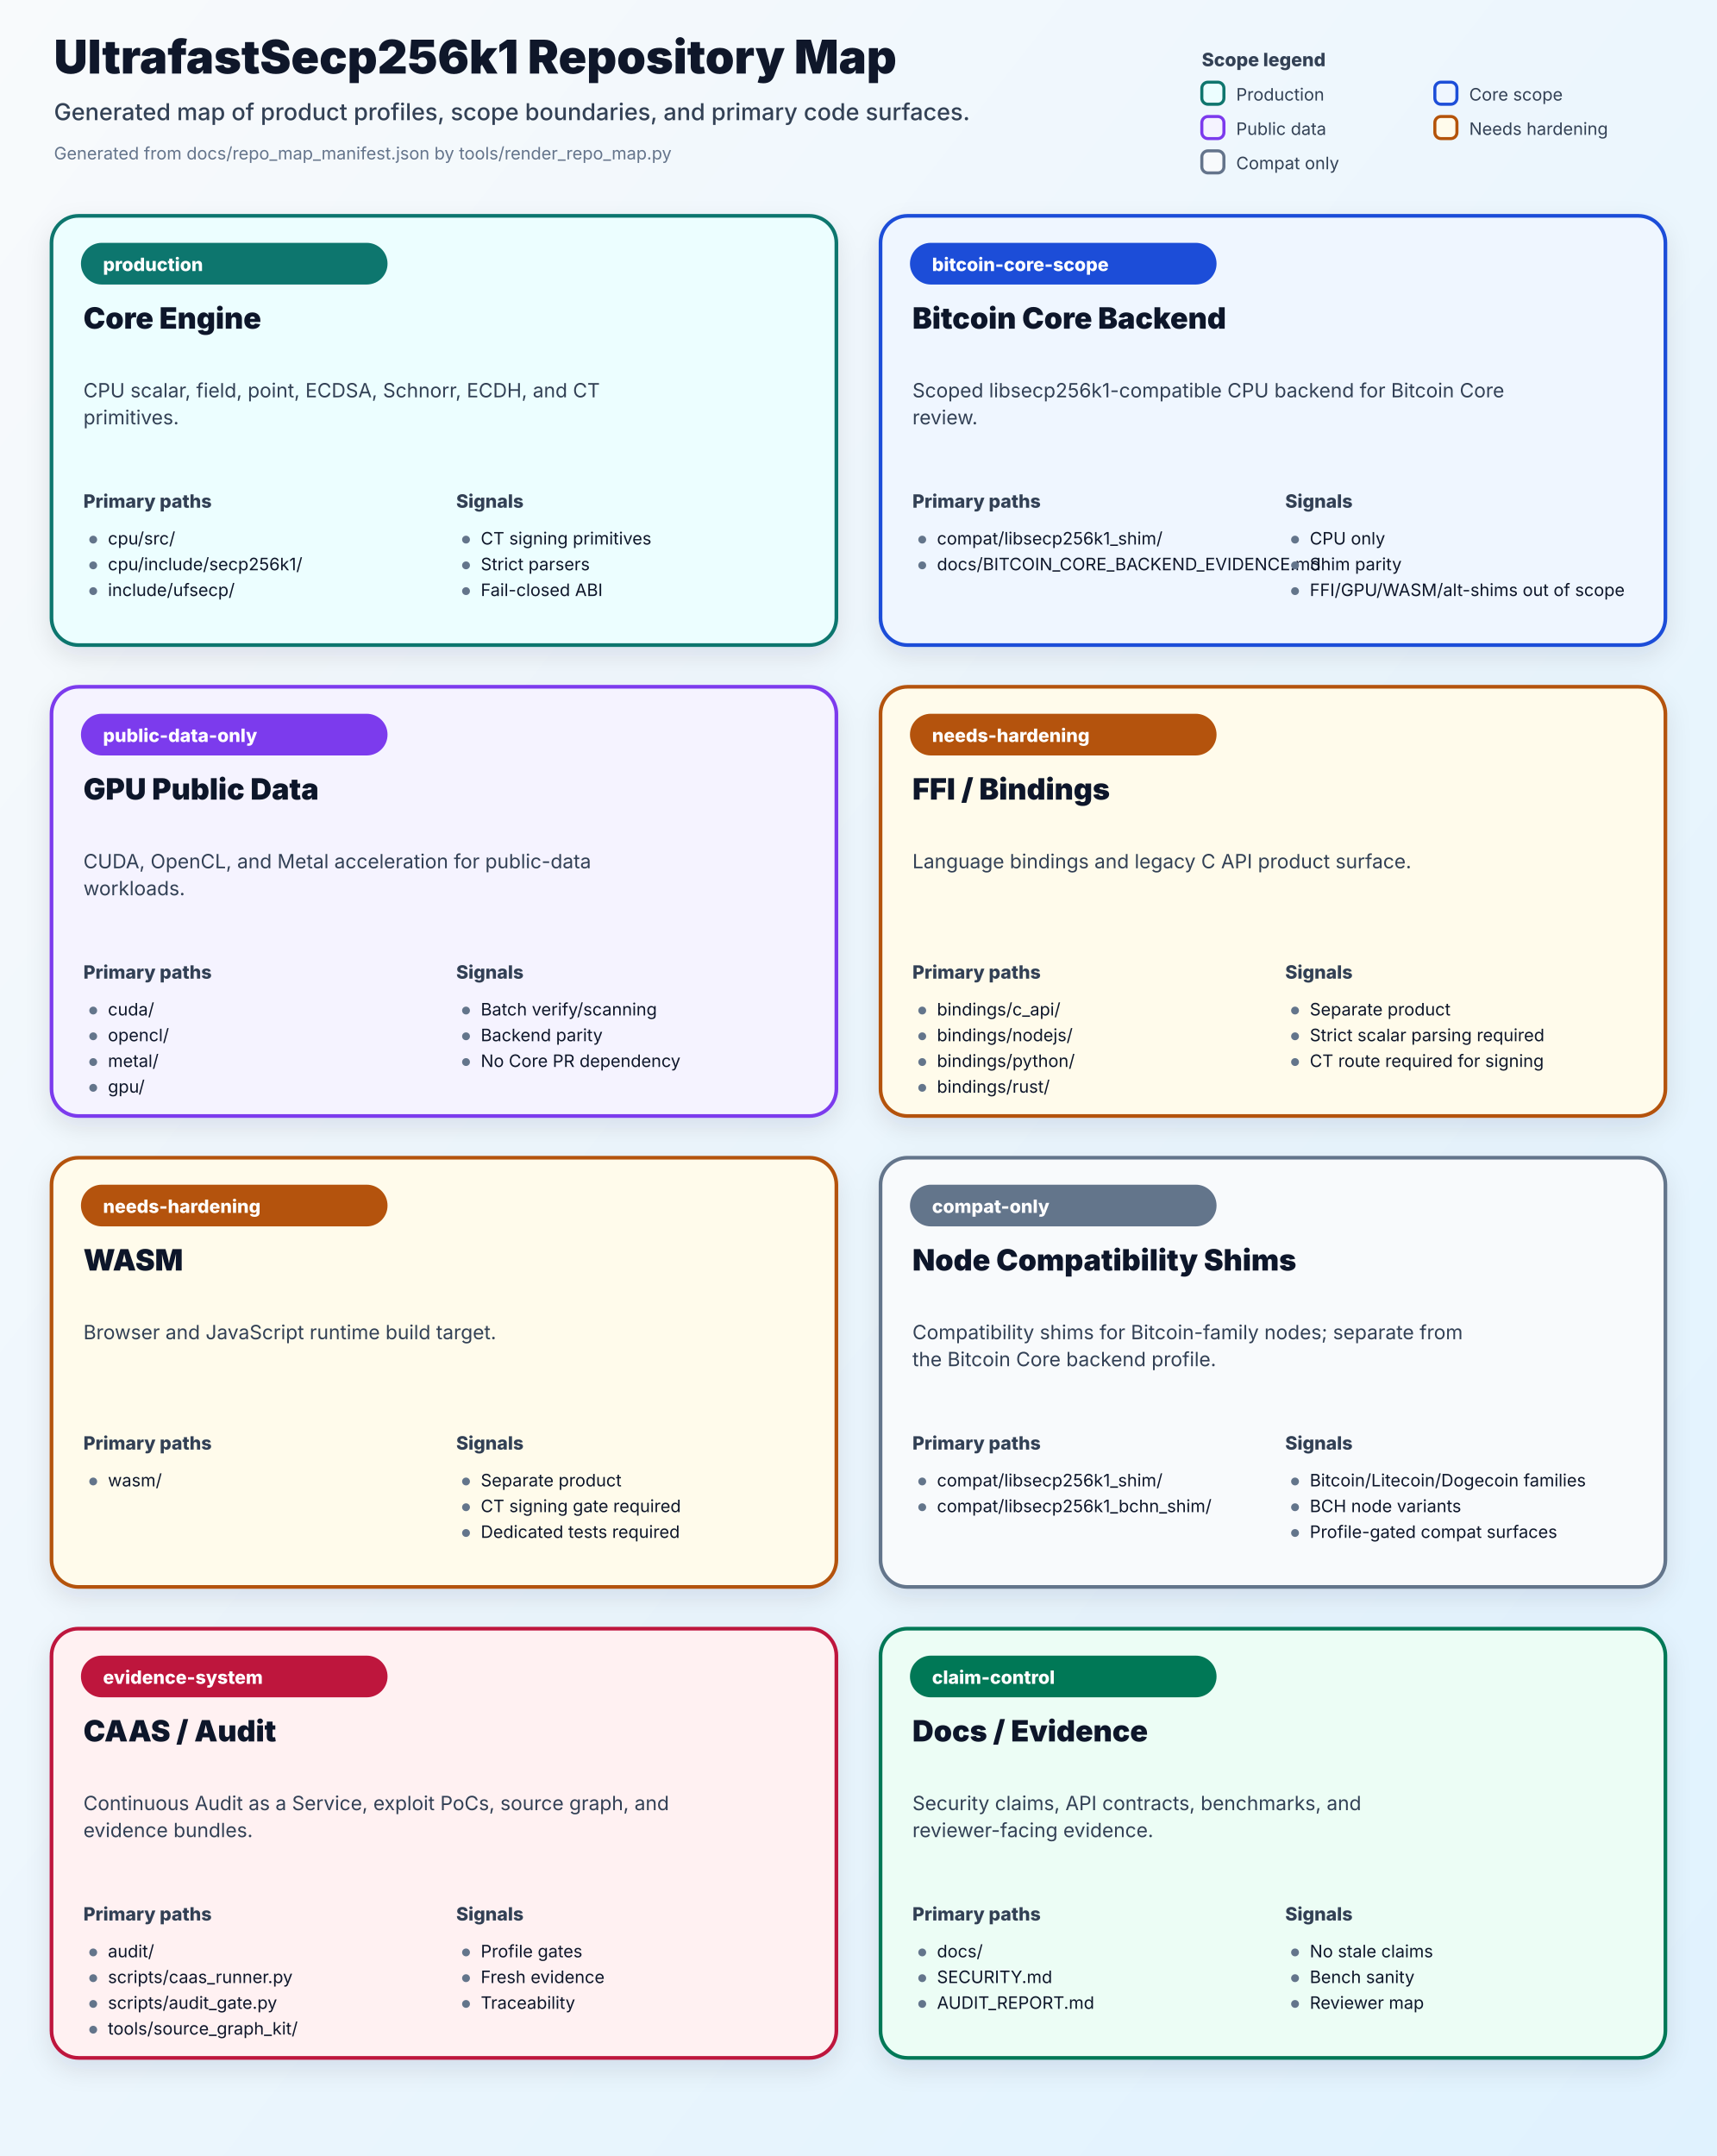
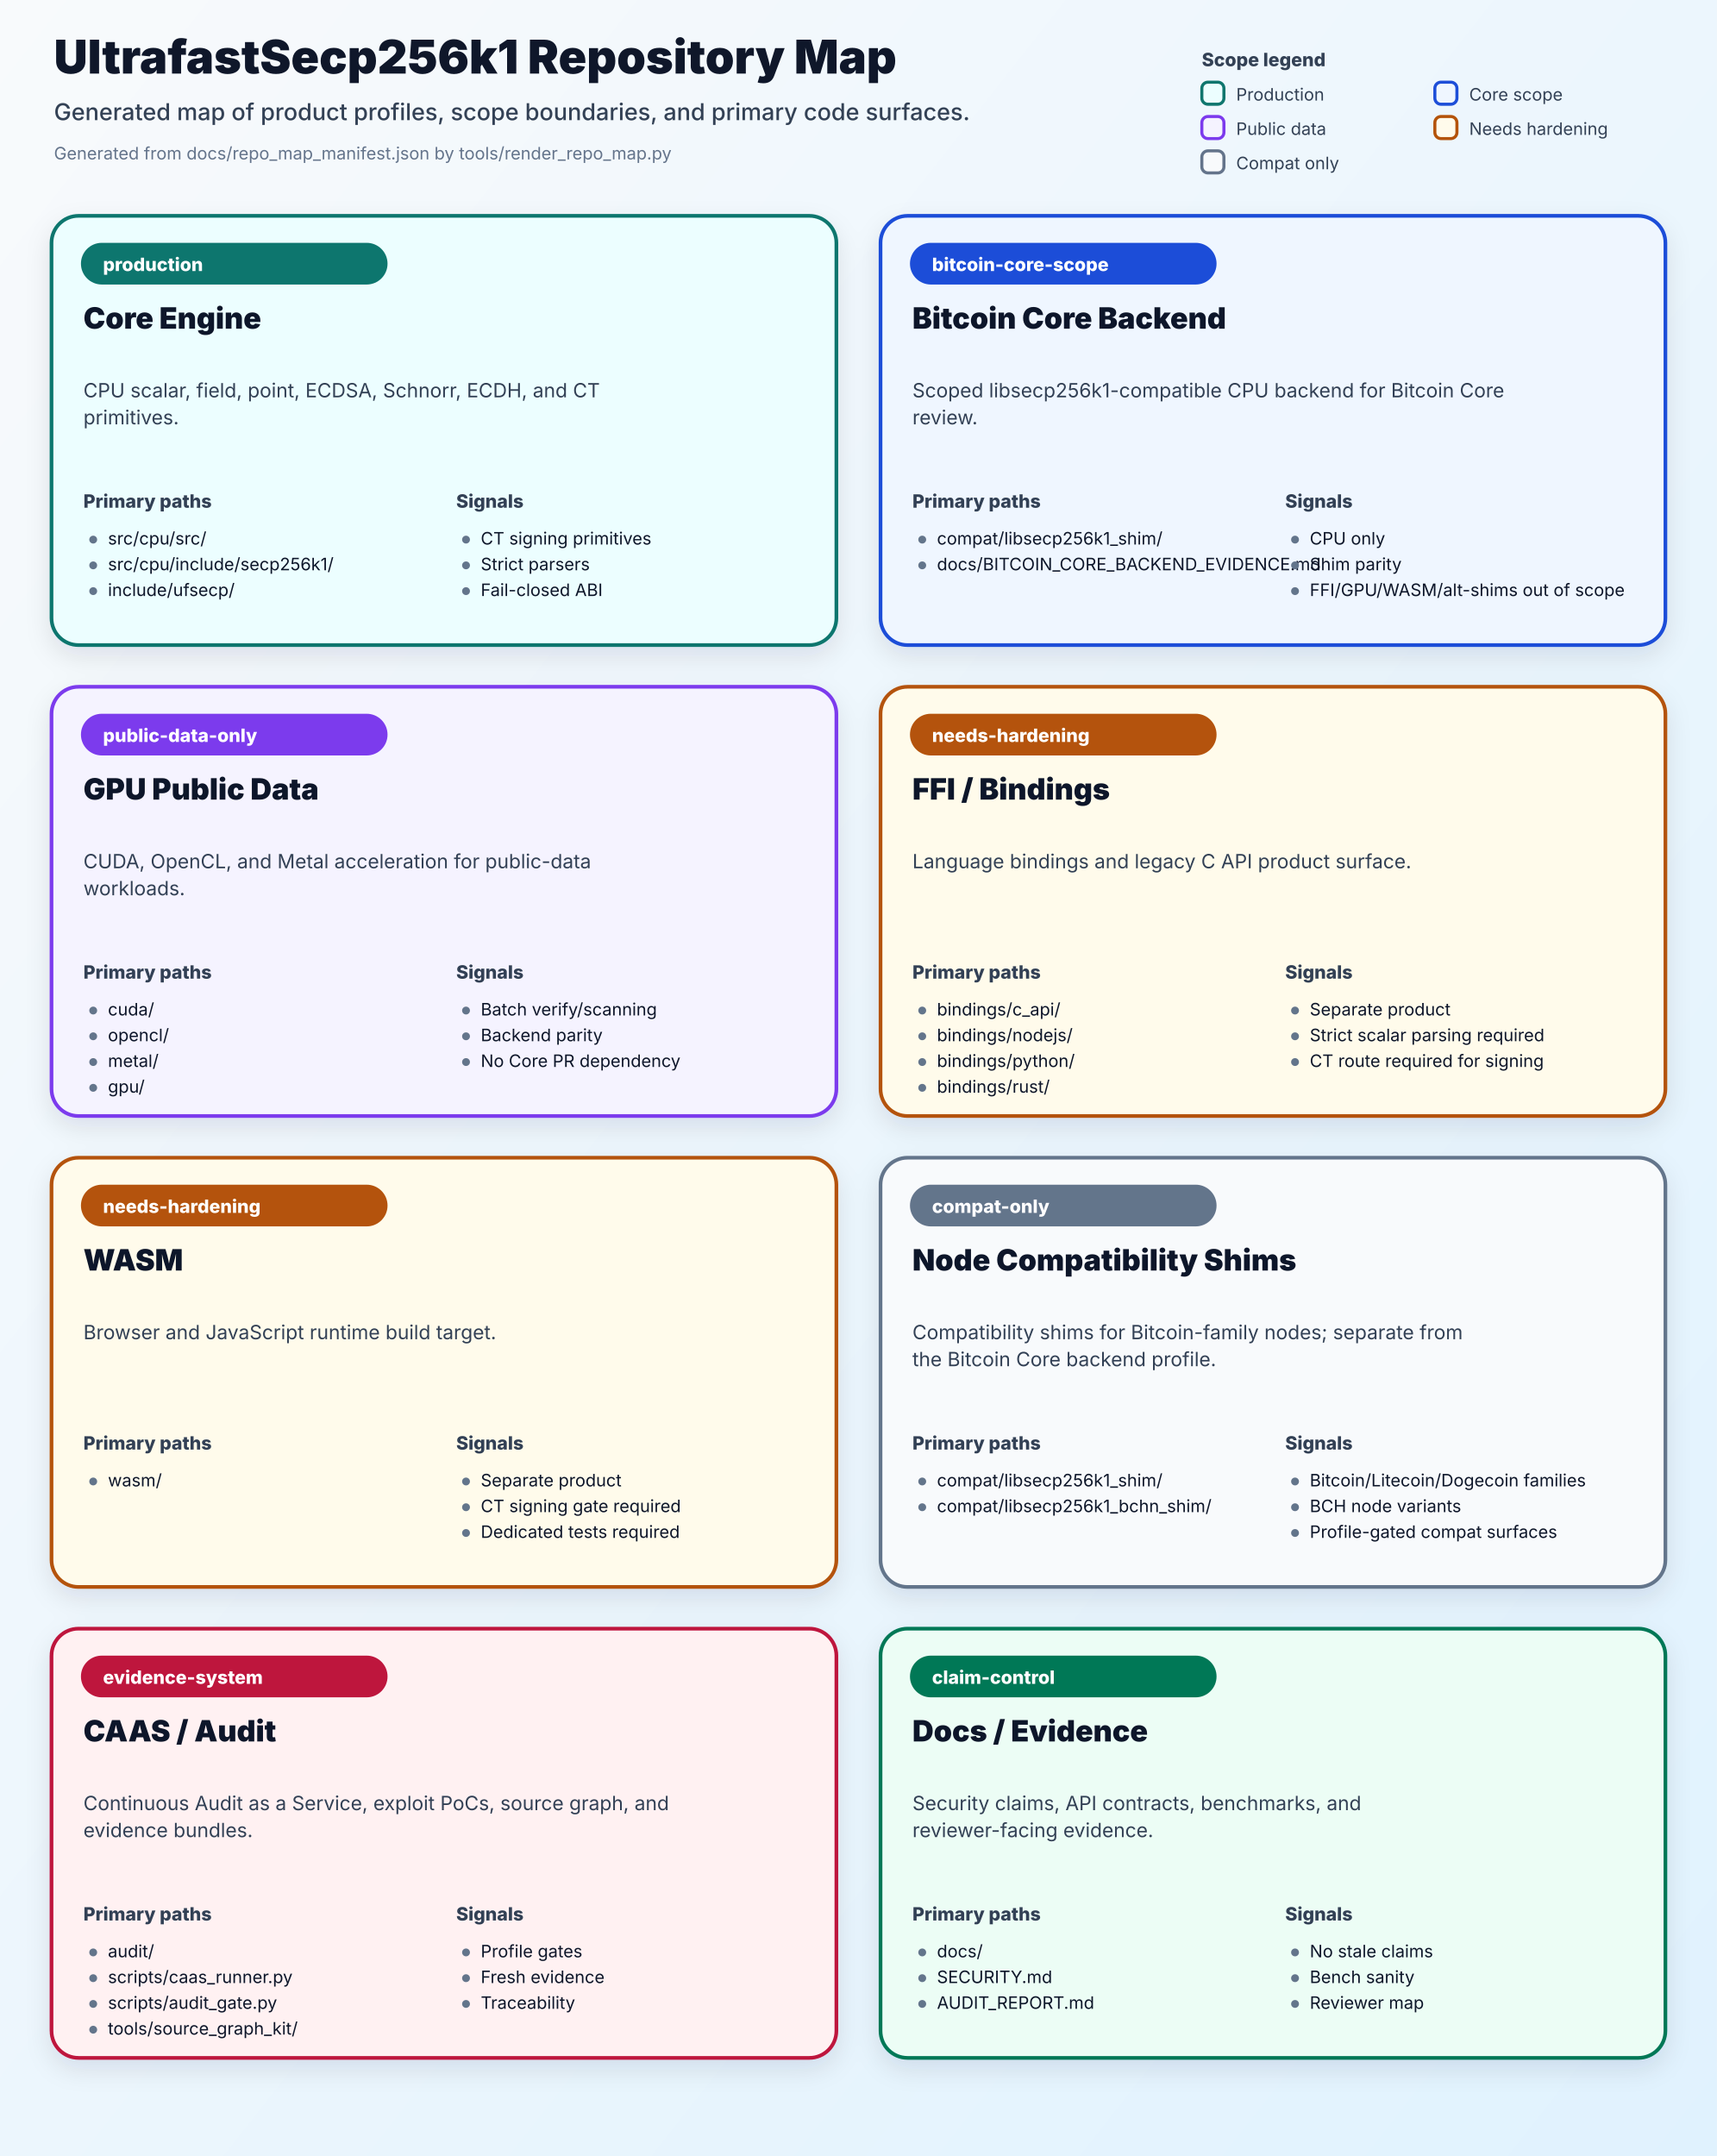
<svg xmlns="http://www.w3.org/2000/svg" width="1400" height="1758" viewBox="0 0 1400 1758" role="img" aria-labelledby="title desc">
  <defs>
    <linearGradient id="bg" x1="0" y1="0" x2="1" y2="1">
      <stop offset="0%" stop-color="#f8fafc" />
      <stop offset="100%" stop-color="#e0f2fe" />
    </linearGradient>
    <filter id="shadow" x="-10%" y="-10%" width="120%" height="120%">
      <feDropShadow dx="0" dy="8" stdDeviation="10" flood-color="#0f172a" flood-opacity="0.10" />
    </filter>
  </defs>
  <rect width="100%" height="100%" fill="url(#bg)" />
  <g font-family="Inter, ui-sans-serif, system-ui, -apple-system, BlinkMacSystemFont, Segoe UI, sans-serif">
    <text x="44" y="60" font-size="38" font-weight="950" fill="#0f172a">UltrafastSecp256k1 Repository Map</text>
    <text x="44" y="98" font-size="19" font-weight="500" fill="#334155">Generated map of product profiles, scope boundaries, and primary code surfaces.</text>
    <text x="44" y="130" font-size="14" fill="#64748b">Generated from docs/repo_map_manifest.json by tools/render_repo_map.py</text>
    <text x="980" y="54" font-size="15" font-weight="800" fill="#334155">Scope legend</text>
    <rect x="980" y="67" width="18" height="18" rx="5" fill="#ecfeff" stroke="#0f766e" stroke-width="2.5" />
    <text x="1008" y="82" font-size="14" fill="#334155">Production</text>
    <rect x="1170" y="67" width="18" height="18" rx="5" fill="#eff6ff" stroke="#1d4ed8" stroke-width="2.5" />
    <text x="1198" y="82" font-size="14" fill="#334155">Core scope</text>
    <rect x="980" y="95" width="18" height="18" rx="5" fill="#f5f3ff" stroke="#7c3aed" stroke-width="2.5" />
    <text x="1008" y="110" font-size="14" fill="#334155">Public data</text>
    <rect x="1170" y="95" width="18" height="18" rx="5" fill="#fffbeb" stroke="#b45309" stroke-width="2.5" />
    <text x="1198" y="110" font-size="14" fill="#334155">Needs hardening</text>
    <rect x="980" y="123" width="18" height="18" rx="5" fill="#f8fafc" stroke="#64748b" stroke-width="2.5" />
    <text x="1008" y="138" font-size="14" fill="#334155">Compat only</text>
    <g filter="url(#shadow)">
      <g id="profile-core-engine">
        <rect x="42" y="176" width="640" height="350" rx="22" fill="#ecfeff" stroke="#0f766e" stroke-width="3" />
        <rect x="66" y="198" width="250" height="34" rx="17" fill="#0f766e" />
        <text x="84" y="221" font-size="15" font-weight="800" fill="#ffffff">production</text>
        <text x="68" y="268" font-size="24" font-weight="900" fill="#0f172a">Core Engine</text>
        <text x="68" y="324" font-size="16" font-weight="400" fill="#334155">CPU scalar, field, point, ECDSA, Schnorr, ECDH, and CT</text>
        <text x="68" y="346" font-size="16" font-weight="400" fill="#334155">primitives.</text>
        <text x="68" y="414" font-size="15" font-weight="800" fill="#334155">Primary paths</text>
        <text x="372" y="414" font-size="15" font-weight="800" fill="#334155">Signals</text>
        <circle cx="76" cy="440" r="3.2" fill="#64748b" />
-         <text x="88" y="444" font-size="14" fill="#0f172a">cpu/src/</text>
+         <text x="88" y="444" font-size="14" fill="#0f172a">src/cpu/src/</text>
        <circle cx="76" cy="461" r="3.2" fill="#64748b" />
-         <text x="88" y="465" font-size="14" fill="#0f172a">cpu/include/secp256k1/</text>
+         <text x="88" y="465" font-size="14" fill="#0f172a">src/cpu/include/secp256k1/</text>
        <circle cx="76" cy="482" r="3.2" fill="#64748b" />
        <text x="88" y="486" font-size="14" fill="#0f172a">include/ufsecp/</text>
        <circle cx="380" cy="440" r="3.2" fill="#64748b" />
        <text x="392" y="444" font-size="14" fill="#0f172a">CT signing primitives</text>
        <circle cx="380" cy="461" r="3.2" fill="#64748b" />
        <text x="392" y="465" font-size="14" fill="#0f172a">Strict parsers</text>
        <circle cx="380" cy="482" r="3.2" fill="#64748b" />
        <text x="392" y="486" font-size="14" fill="#0f172a">Fail-closed ABI</text>
      </g>
      <g id="profile-bitcoin-core-backend">
        <rect x="718" y="176" width="640" height="350" rx="22" fill="#eff6ff" stroke="#1d4ed8" stroke-width="3" />
        <rect x="742" y="198" width="250" height="34" rx="17" fill="#1d4ed8" />
        <text x="760" y="221" font-size="15" font-weight="800" fill="#ffffff">bitcoin-core-scope</text>
        <text x="744" y="268" font-size="24" font-weight="900" fill="#0f172a">Bitcoin Core Backend</text>
        <text x="744" y="324" font-size="16" font-weight="400" fill="#334155">Scoped libsecp256k1-compatible CPU backend for Bitcoin Core</text>
        <text x="744" y="346" font-size="16" font-weight="400" fill="#334155">review.</text>
        <text x="744" y="414" font-size="15" font-weight="800" fill="#334155">Primary paths</text>
        <text x="1048" y="414" font-size="15" font-weight="800" fill="#334155">Signals</text>
        <circle cx="752" cy="440" r="3.2" fill="#64748b" />
        <text x="764" y="444" font-size="14" fill="#0f172a">compat/libsecp256k1_shim/</text>
        <circle cx="752" cy="461" r="3.2" fill="#64748b" />
        <text x="764" y="465" font-size="14" fill="#0f172a">docs/BITCOIN_CORE_BACKEND_EVIDENCE.md</text>
        <circle cx="1056" cy="440" r="3.2" fill="#64748b" />
        <text x="1068" y="444" font-size="14" fill="#0f172a">CPU only</text>
        <circle cx="1056" cy="461" r="3.2" fill="#64748b" />
        <text x="1068" y="465" font-size="14" fill="#0f172a">Shim parity</text>
        <circle cx="1056" cy="482" r="3.2" fill="#64748b" />
        <text x="1068" y="486" font-size="14" fill="#0f172a">FFI/GPU/WASM/alt-shims out of scope</text>
      </g>
      <g id="profile-gpu-public-data">
        <rect x="42" y="560" width="640" height="350" rx="22" fill="#f5f3ff" stroke="#7c3aed" stroke-width="3" />
        <rect x="66" y="582" width="250" height="34" rx="17" fill="#7c3aed" />
        <text x="84" y="605" font-size="15" font-weight="800" fill="#ffffff">public-data-only</text>
        <text x="68" y="652" font-size="24" font-weight="900" fill="#0f172a">GPU Public Data</text>
        <text x="68" y="708" font-size="16" font-weight="400" fill="#334155">CUDA, OpenCL, and Metal acceleration for public-data</text>
        <text x="68" y="730" font-size="16" font-weight="400" fill="#334155">workloads.</text>
        <text x="68" y="798" font-size="15" font-weight="800" fill="#334155">Primary paths</text>
        <text x="372" y="798" font-size="15" font-weight="800" fill="#334155">Signals</text>
        <circle cx="76" cy="824" r="3.2" fill="#64748b" />
        <text x="88" y="828" font-size="14" fill="#0f172a">cuda/</text>
        <circle cx="76" cy="845" r="3.2" fill="#64748b" />
        <text x="88" y="849" font-size="14" fill="#0f172a">opencl/</text>
        <circle cx="76" cy="866" r="3.2" fill="#64748b" />
        <text x="88" y="870" font-size="14" fill="#0f172a">metal/</text>
        <circle cx="76" cy="887" r="3.2" fill="#64748b" />
        <text x="88" y="891" font-size="14" fill="#0f172a">gpu/</text>
        <circle cx="380" cy="824" r="3.2" fill="#64748b" />
        <text x="392" y="828" font-size="14" fill="#0f172a">Batch verify/scanning</text>
        <circle cx="380" cy="845" r="3.2" fill="#64748b" />
        <text x="392" y="849" font-size="14" fill="#0f172a">Backend parity</text>
        <circle cx="380" cy="866" r="3.2" fill="#64748b" />
        <text x="392" y="870" font-size="14" fill="#0f172a">No Core PR dependency</text>
      </g>
      <g id="profile-ffi-bindings">
        <rect x="718" y="560" width="640" height="350" rx="22" fill="#fffbeb" stroke="#b45309" stroke-width="3" />
        <rect x="742" y="582" width="250" height="34" rx="17" fill="#b45309" />
        <text x="760" y="605" font-size="15" font-weight="800" fill="#ffffff">needs-hardening</text>
        <text x="744" y="652" font-size="24" font-weight="900" fill="#0f172a">FFI / Bindings</text>
        <text x="744" y="708" font-size="16" font-weight="400" fill="#334155">Language bindings and legacy C API product surface.</text>
        <text x="744" y="798" font-size="15" font-weight="800" fill="#334155">Primary paths</text>
        <text x="1048" y="798" font-size="15" font-weight="800" fill="#334155">Signals</text>
        <circle cx="752" cy="824" r="3.2" fill="#64748b" />
        <text x="764" y="828" font-size="14" fill="#0f172a">bindings/c_api/</text>
        <circle cx="752" cy="845" r="3.2" fill="#64748b" />
        <text x="764" y="849" font-size="14" fill="#0f172a">bindings/nodejs/</text>
        <circle cx="752" cy="866" r="3.2" fill="#64748b" />
        <text x="764" y="870" font-size="14" fill="#0f172a">bindings/python/</text>
        <circle cx="752" cy="887" r="3.2" fill="#64748b" />
        <text x="764" y="891" font-size="14" fill="#0f172a">bindings/rust/</text>
        <circle cx="1056" cy="824" r="3.2" fill="#64748b" />
        <text x="1068" y="828" font-size="14" fill="#0f172a">Separate product</text>
        <circle cx="1056" cy="845" r="3.2" fill="#64748b" />
        <text x="1068" y="849" font-size="14" fill="#0f172a">Strict scalar parsing required</text>
        <circle cx="1056" cy="866" r="3.2" fill="#64748b" />
        <text x="1068" y="870" font-size="14" fill="#0f172a">CT route required for signing</text>
      </g>
      <g id="profile-wasm">
        <rect x="42" y="944" width="640" height="350" rx="22" fill="#fffbeb" stroke="#b45309" stroke-width="3" />
        <rect x="66" y="966" width="250" height="34" rx="17" fill="#b45309" />
        <text x="84" y="989" font-size="15" font-weight="800" fill="#ffffff">needs-hardening</text>
        <text x="68" y="1036" font-size="24" font-weight="900" fill="#0f172a">WASM</text>
        <text x="68" y="1092" font-size="16" font-weight="400" fill="#334155">Browser and JavaScript runtime build target.</text>
        <text x="68" y="1182" font-size="15" font-weight="800" fill="#334155">Primary paths</text>
        <text x="372" y="1182" font-size="15" font-weight="800" fill="#334155">Signals</text>
        <circle cx="76" cy="1208" r="3.2" fill="#64748b" />
        <text x="88" y="1212" font-size="14" fill="#0f172a">wasm/</text>
        <circle cx="380" cy="1208" r="3.2" fill="#64748b" />
        <text x="392" y="1212" font-size="14" fill="#0f172a">Separate product</text>
        <circle cx="380" cy="1229" r="3.2" fill="#64748b" />
        <text x="392" y="1233" font-size="14" fill="#0f172a">CT signing gate required</text>
        <circle cx="380" cy="1250" r="3.2" fill="#64748b" />
        <text x="392" y="1254" font-size="14" fill="#0f172a">Dedicated tests required</text>
      </g>
      <g id="profile-node-compat-shims">
        <rect x="718" y="944" width="640" height="350" rx="22" fill="#f8fafc" stroke="#64748b" stroke-width="3" />
        <rect x="742" y="966" width="250" height="34" rx="17" fill="#64748b" />
        <text x="760" y="989" font-size="15" font-weight="800" fill="#ffffff">compat-only</text>
        <text x="744" y="1036" font-size="24" font-weight="900" fill="#0f172a">Node Compatibility Shims</text>
        <text x="744" y="1092" font-size="16" font-weight="400" fill="#334155">Compatibility shims for Bitcoin-family nodes; separate from</text>
        <text x="744" y="1114" font-size="16" font-weight="400" fill="#334155">the Bitcoin Core backend profile.</text>
        <text x="744" y="1182" font-size="15" font-weight="800" fill="#334155">Primary paths</text>
        <text x="1048" y="1182" font-size="15" font-weight="800" fill="#334155">Signals</text>
        <circle cx="752" cy="1208" r="3.2" fill="#64748b" />
        <text x="764" y="1212" font-size="14" fill="#0f172a">compat/libsecp256k1_shim/</text>
        <circle cx="752" cy="1229" r="3.2" fill="#64748b" />
        <text x="764" y="1233" font-size="14" fill="#0f172a">compat/libsecp256k1_bchn_shim/</text>
        <circle cx="1056" cy="1208" r="3.2" fill="#64748b" />
        <text x="1068" y="1212" font-size="14" fill="#0f172a">Bitcoin/Litecoin/Dogecoin families</text>
        <circle cx="1056" cy="1229" r="3.2" fill="#64748b" />
        <text x="1068" y="1233" font-size="14" fill="#0f172a">BCH node variants</text>
        <circle cx="1056" cy="1250" r="3.2" fill="#64748b" />
        <text x="1068" y="1254" font-size="14" fill="#0f172a">Profile-gated compat surfaces</text>
      </g>
      <g id="profile-caas-audit">
        <rect x="42" y="1328" width="640" height="350" rx="22" fill="#fff1f2" stroke="#be123c" stroke-width="3" />
        <rect x="66" y="1350" width="250" height="34" rx="17" fill="#be123c" />
        <text x="84" y="1373" font-size="15" font-weight="800" fill="#ffffff">evidence-system</text>
        <text x="68" y="1420" font-size="24" font-weight="900" fill="#0f172a">CAAS / Audit</text>
        <text x="68" y="1476" font-size="16" font-weight="400" fill="#334155">Continuous Audit as a Service, exploit PoCs, source graph, and</text>
        <text x="68" y="1498" font-size="16" font-weight="400" fill="#334155">evidence bundles.</text>
        <text x="68" y="1566" font-size="15" font-weight="800" fill="#334155">Primary paths</text>
        <text x="372" y="1566" font-size="15" font-weight="800" fill="#334155">Signals</text>
        <circle cx="76" cy="1592" r="3.2" fill="#64748b" />
        <text x="88" y="1596" font-size="14" fill="#0f172a">audit/</text>
        <circle cx="76" cy="1613" r="3.2" fill="#64748b" />
        <text x="88" y="1617" font-size="14" fill="#0f172a">scripts/caas_runner.py</text>
        <circle cx="76" cy="1634" r="3.2" fill="#64748b" />
        <text x="88" y="1638" font-size="14" fill="#0f172a">scripts/audit_gate.py</text>
        <circle cx="76" cy="1655" r="3.2" fill="#64748b" />
        <text x="88" y="1659" font-size="14" fill="#0f172a">tools/source_graph_kit/</text>
        <circle cx="380" cy="1592" r="3.2" fill="#64748b" />
        <text x="392" y="1596" font-size="14" fill="#0f172a">Profile gates</text>
        <circle cx="380" cy="1613" r="3.2" fill="#64748b" />
        <text x="392" y="1617" font-size="14" fill="#0f172a">Fresh evidence</text>
        <circle cx="380" cy="1634" r="3.2" fill="#64748b" />
        <text x="392" y="1638" font-size="14" fill="#0f172a">Traceability</text>
      </g>
      <g id="profile-docs-evidence">
        <rect x="718" y="1328" width="640" height="350" rx="22" fill="#ecfdf5" stroke="#047857" stroke-width="3" />
        <rect x="742" y="1350" width="250" height="34" rx="17" fill="#047857" />
        <text x="760" y="1373" font-size="15" font-weight="800" fill="#ffffff">claim-control</text>
        <text x="744" y="1420" font-size="24" font-weight="900" fill="#0f172a">Docs / Evidence</text>
        <text x="744" y="1476" font-size="16" font-weight="400" fill="#334155">Security claims, API contracts, benchmarks, and</text>
        <text x="744" y="1498" font-size="16" font-weight="400" fill="#334155">reviewer-facing evidence.</text>
        <text x="744" y="1566" font-size="15" font-weight="800" fill="#334155">Primary paths</text>
        <text x="1048" y="1566" font-size="15" font-weight="800" fill="#334155">Signals</text>
        <circle cx="752" cy="1592" r="3.2" fill="#64748b" />
        <text x="764" y="1596" font-size="14" fill="#0f172a">docs/</text>
        <circle cx="752" cy="1613" r="3.2" fill="#64748b" />
        <text x="764" y="1617" font-size="14" fill="#0f172a">SECURITY.md</text>
        <circle cx="752" cy="1634" r="3.2" fill="#64748b" />
        <text x="764" y="1638" font-size="14" fill="#0f172a">AUDIT_REPORT.md</text>
        <circle cx="1056" cy="1592" r="3.2" fill="#64748b" />
        <text x="1068" y="1596" font-size="14" fill="#0f172a">No stale claims</text>
        <circle cx="1056" cy="1613" r="3.2" fill="#64748b" />
        <text x="1068" y="1617" font-size="14" fill="#0f172a">Bench sanity</text>
        <circle cx="1056" cy="1634" r="3.2" fill="#64748b" />
        <text x="1068" y="1638" font-size="14" fill="#0f172a">Reviewer map</text>
      </g>
    </g>
  </g>
</svg>
